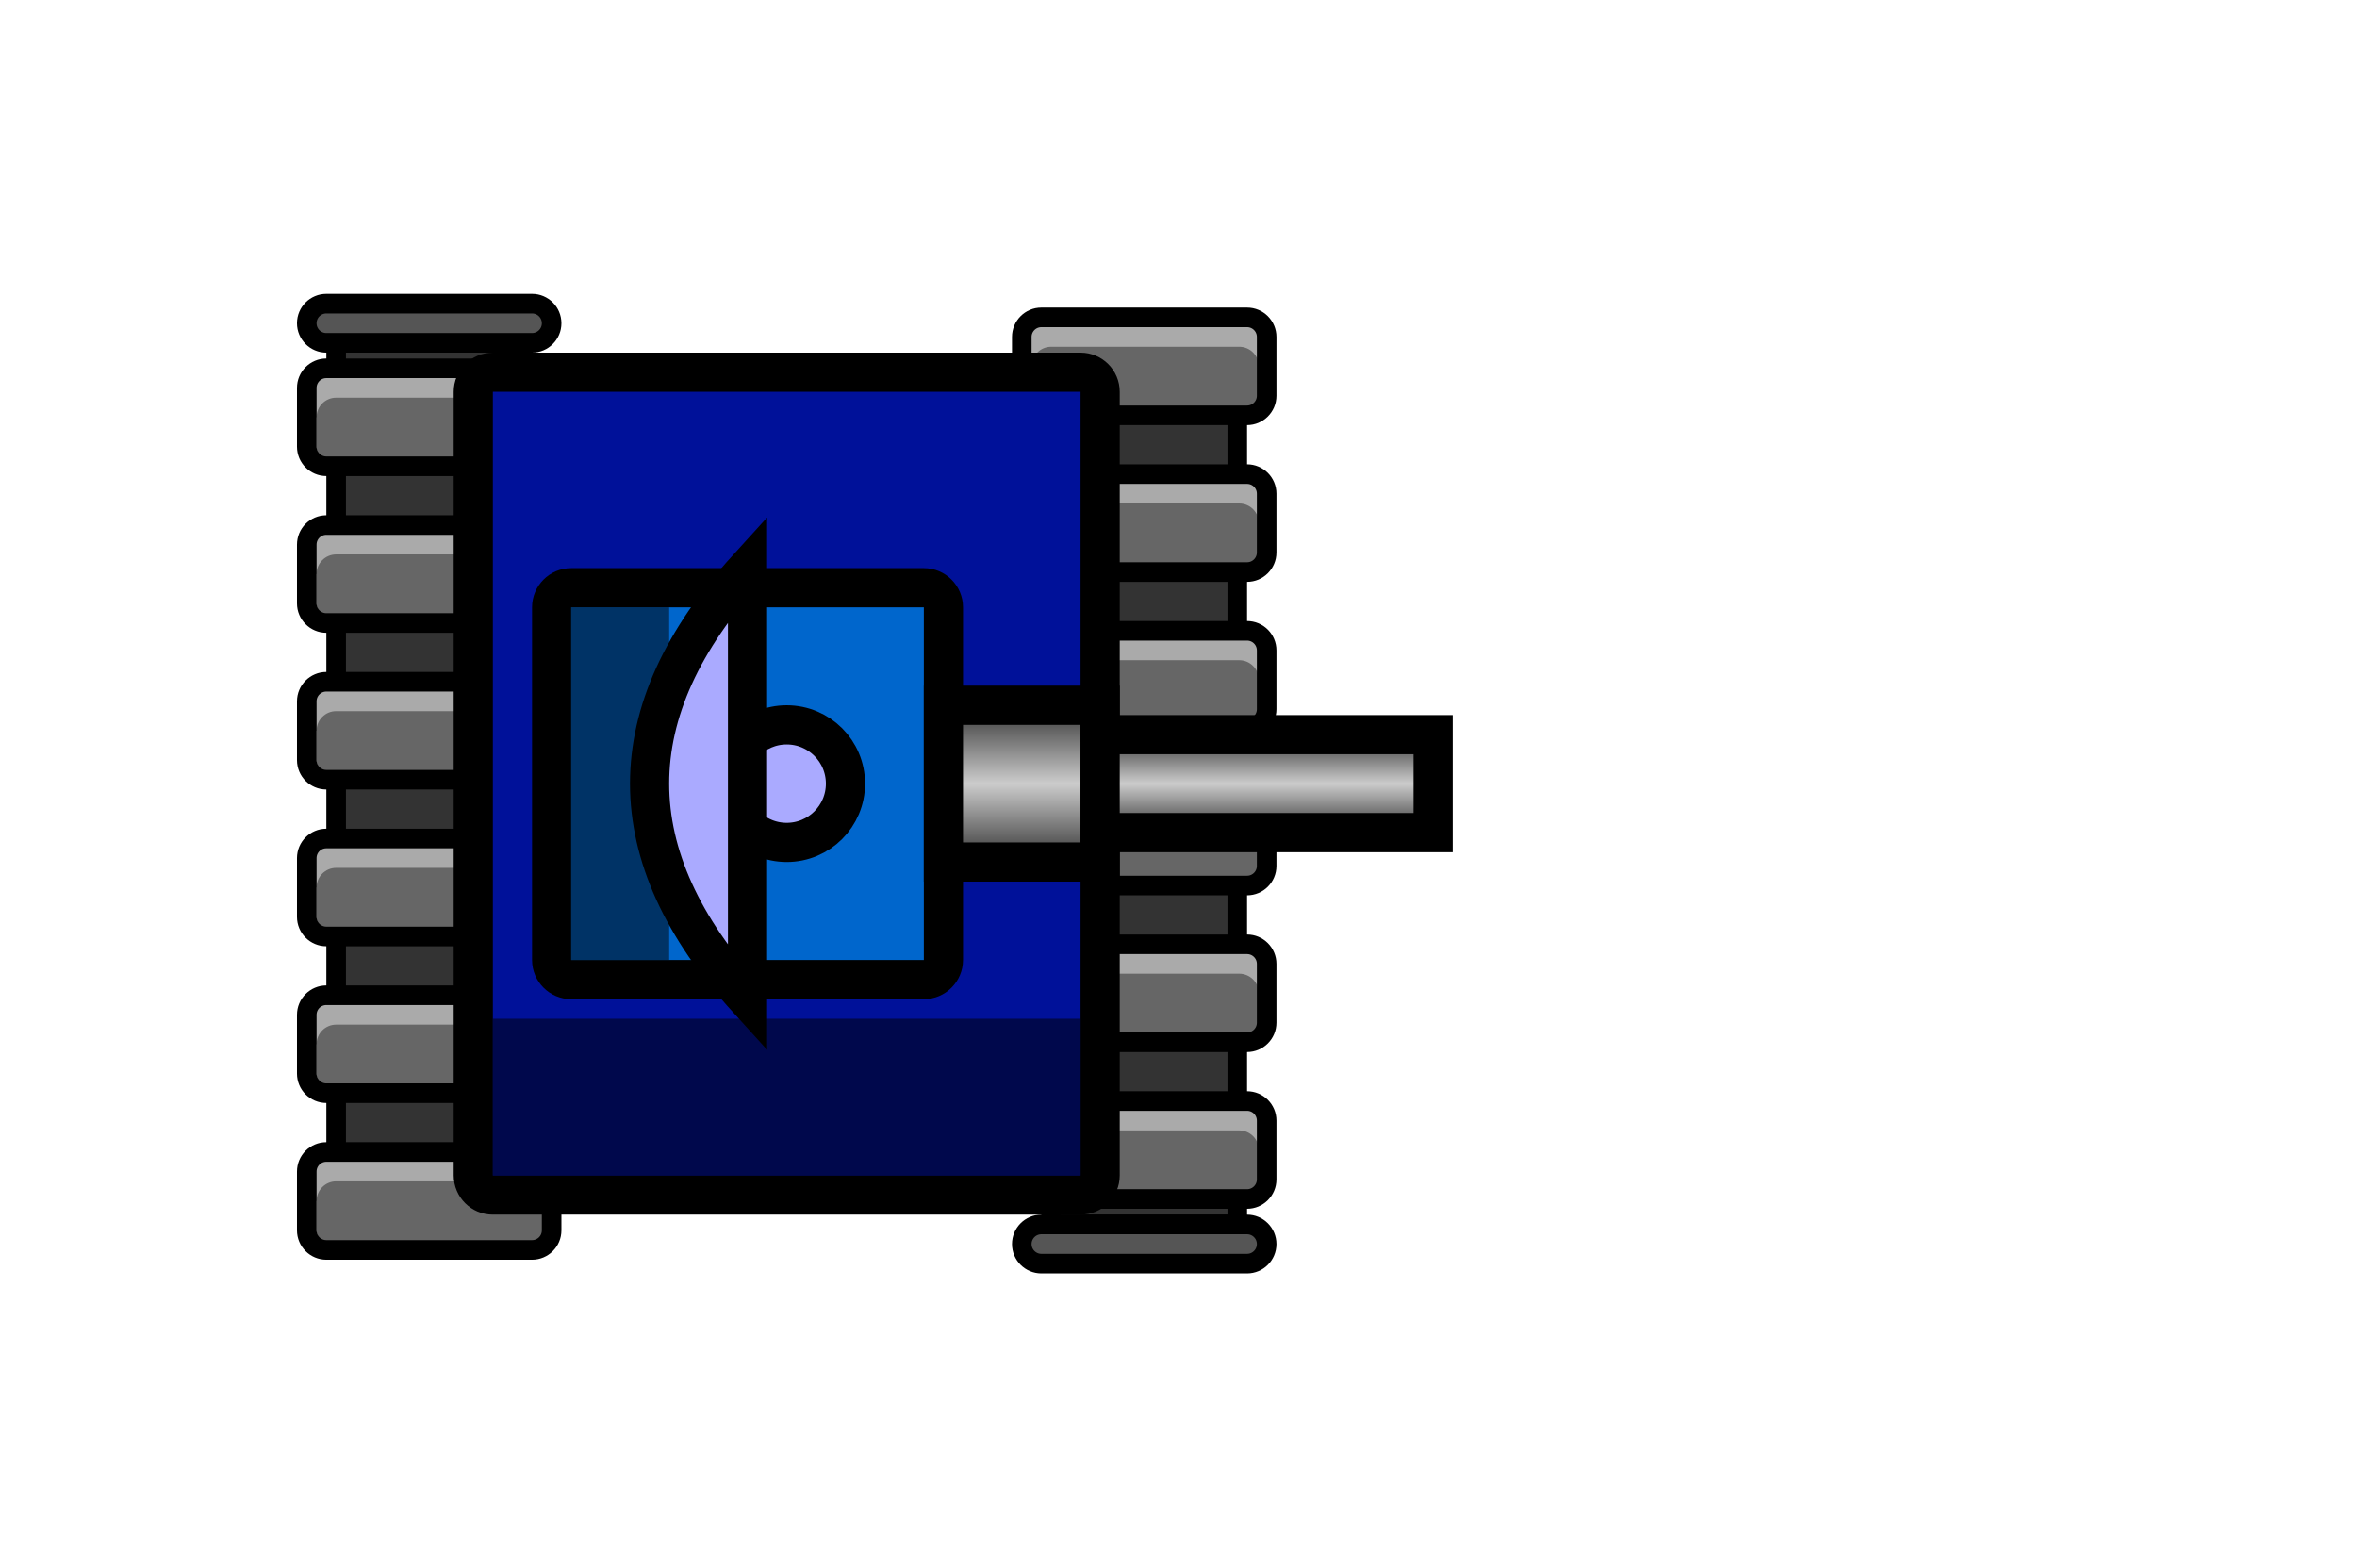
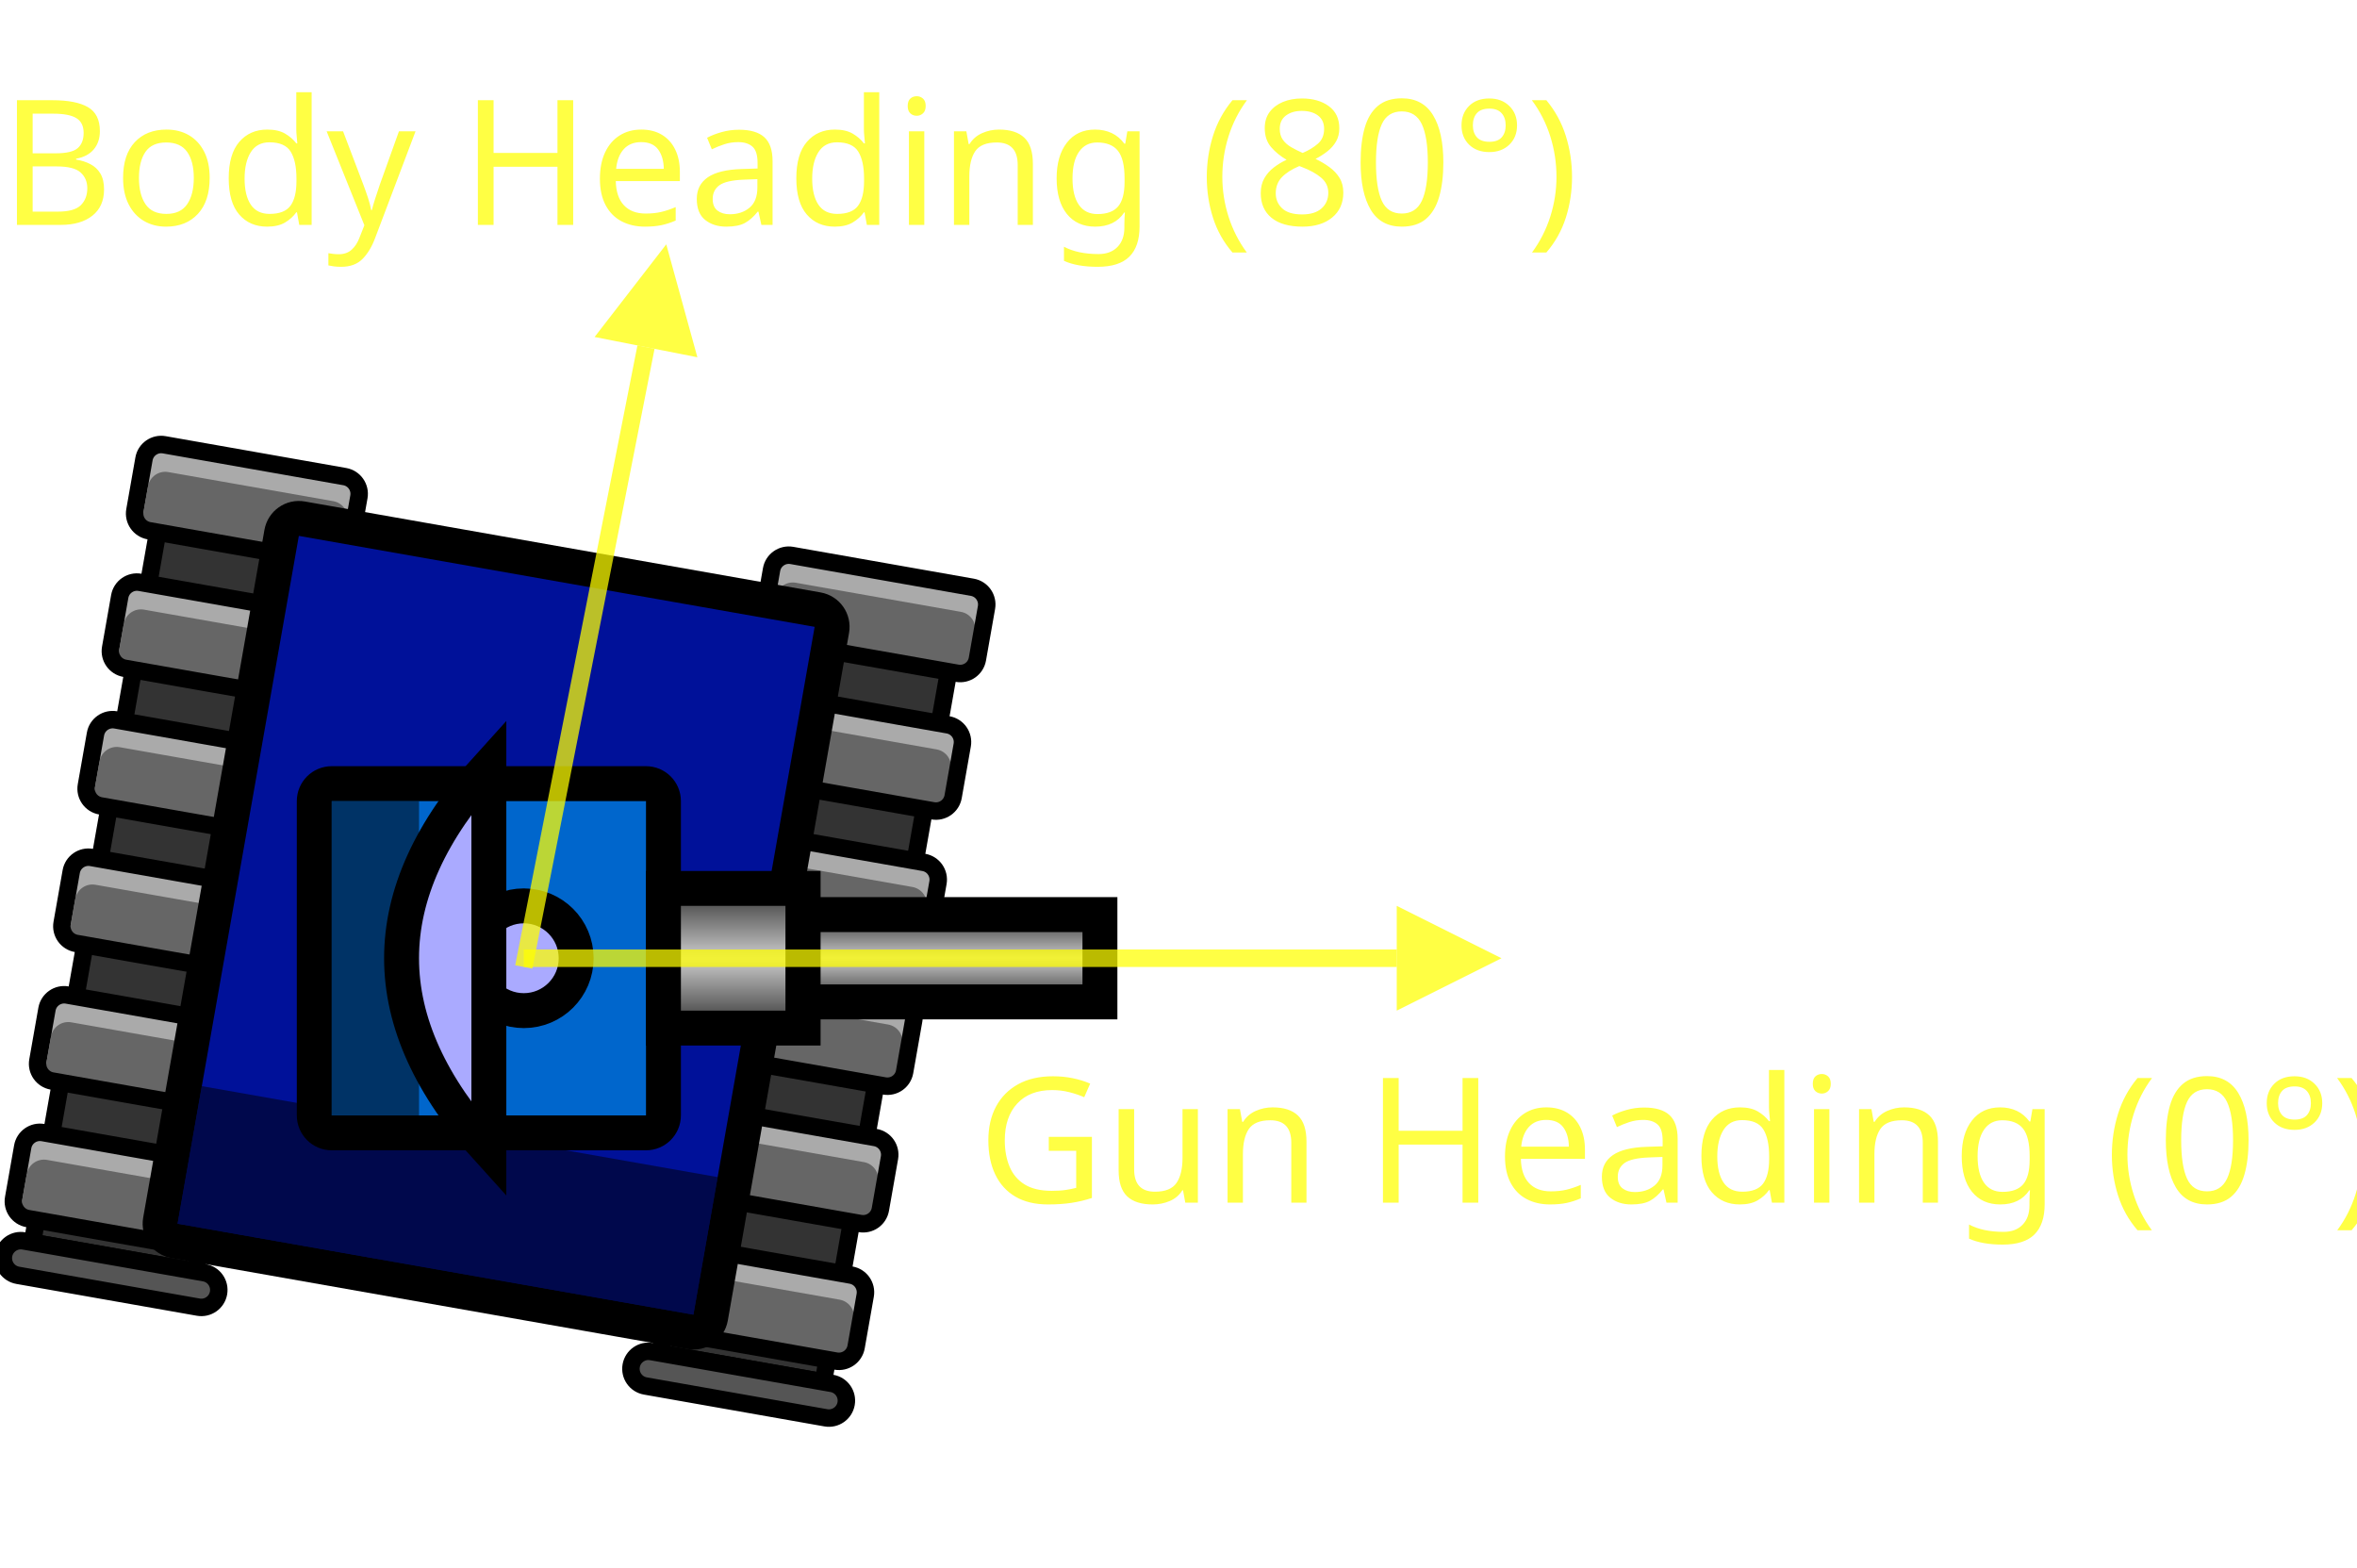
- <svg xmlns="http://www.w3.org/2000/svg" xmlns:xlink="http://www.w3.org/1999/xlink" version="1.1" width="188" height="125" viewBox="0 0 1200 800">
+ <svg xmlns="http://www.w3.org/2000/svg" xmlns:xlink="http://www.w3.org/1999/xlink" version="1.1" width="188" height="125" viewBox="0 0 1350 800">
  <style>
    .text { font: 100px sans-serif; }
  </style>
  <g>
    <use xlink:href="#tank" />
  </g>
  <defs>
-     <symbol id="arrow-head">
-       <path d="M 0,30 70,0 50,30 70,60 z" fill="yellow" />
-     </symbol>
    <symbol id="link0">
      <rect x="5" y="55" width="125" height="25" fill="#aaaaaa" />
      <rect x="10" y="70" width="116" height="35" fill="#666666" rx="10" ry="10" />
      <rect x="5" y="55" width="125" height="50" fill="none" stroke="black" stroke-width="10" rx="10" ry="10" />
    </symbol>
    <symbol id="link30">
      <rect x="5" y="55" width="125" height="25" fill="#939393" />
      <rect x="10" y="70" width="116" height="30" fill="#585858" rx="10" ry="10" />
      <rect x="5" y="55" width="125" height="42" fill="none" stroke="black" stroke-width="10" rx="10" ry="10" />
    </symbol>
    <symbol id="link60">
      <rect x="5" y="55" width="125" height="20" fill="#555555" />
      <rect x="5" y="55" width="125" height="20" fill="none" stroke="black" stroke-width="10" rx="10" ry="10" />
    </symbol>
    <symbol id="main-track">
      <rect x="20" y="75" width="95" height="450" fill="#333333" stroke="black" stroke-width="10" />
    </symbol>
-     <symbol id="track2">
-       <use xlink:href="#main-track" x="0" y="0" />
-       <use xlink:href="#link60" x="0" y="0" />
-       <use xlink:href="#link0" x="0" y="33" />
-       <use xlink:href="#link0" x="0" y="113" />
-       <use xlink:href="#link0" x="0" y="193" />
-       <use xlink:href="#link0" x="0" y="273" />
-       <use xlink:href="#link0" x="0" y="353" />
-       <use xlink:href="#link0" x="0" y="433" />
-     </symbol>
    <symbol id="track3">
      <use xlink:href="#main-track" x="0" y="0" />
      <use xlink:href="#link0" x="0" y="7" />
      <use xlink:href="#link0" x="0" y="87" />
      <use xlink:href="#link0" x="0" y="167" />
      <use xlink:href="#link0" x="0" y="247" />
      <use xlink:href="#link0" x="0" y="327" />
      <use xlink:href="#link0" x="0" y="407" />
      <use xlink:href="#link60" x="0" y="470" />
    </symbol>
    <symbol id="body">
-       <use xlink:href="#track2" x="150" y="100" />
-       <use xlink:href="#track3" x="515" y="100" />
-       <rect x="240" y="190" width="320" height="420" fill="#019" stroke="black" stroke-width="20" rx="10" ry="10" />
-       <rect x="250" y="520" width="300" height="80" fill="black" opacity="0.5" />
+       <use xlink:href="#track3" x="50" y="200" />
+       <use xlink:href="#track3" x="415" y="200" />
+       <rect x="140" y="290" width="320" height="420" fill="#019" stroke="black" stroke-width="20" rx="10" ry="10" />
+       <rect x="150" y="620" width="300" height="80" fill="black" opacity="0.5" />
    </symbol>
    <symbol id="turret">
-       <rect x="300" y="320" width="200" height="200" fill="#06C" stroke="black" stroke-width="20" rx="10" ry="10" />
-       <rect x="310" y="460" width="180" height="50" fill="black" opacity="0.5" />
-       <rect x="360" y="240" width="80" height="80" fill="url(#cannon-grad)" stroke="black" stroke-width="20" />
-       <rect x="375" y="70" width="50" height="170" fill="url(#cannon-grad)" stroke="black" stroke-width="20" />
+       <rect x="400" y="420" width="200" height="200" fill="#06C" stroke="black" stroke-width="20" rx="10" ry="10" />
+       <rect x="410" y="560" width="180" height="50" fill="black" opacity="0.5" />
+       <rect x="460" y="340" width="80" height="80" fill="url(#cannon-grad)" stroke="black" stroke-width="20" />
+       <rect x="475" y="170" width="50" height="170" fill="url(#cannon-grad)" stroke="black" stroke-width="20" />
      <linearGradient id="cannon-grad" x1="0%" y1="0%" x2="100%" y2="0%">
        <stop offset="0%" stop-color="#333" />
        <stop offset="50%" stop-color="#CCC" />
        <stop offset="100%" stop-color="#333" />
      </linearGradient>
    </symbol>
    <symbol id="radar">
-       <circle cx="400" cy="400" r="30" fill="#AAF" stroke="black" stroke-width="20" />
-       <path d="M 290 420 q 110 100 220 0 z" fill="#AAF" stroke="black" stroke-width="20" />
+       <circle cx="500" cy="500" r="30" fill="#AAF" stroke="black" stroke-width="20" />
+       <path d="M 390 520 q 110 100 220 0 z" fill="#AAF" stroke="black" stroke-width="20" />
    </symbol>
    <symbol id="tank">
-       <use xlink:href="#body" transform="rotate(0,400,400)" />
+       <use xlink:href="#body" transform="rotate(10,400,400)" />
      <use xlink:href="#turret" transform="rotate(90,400,400)" />
      <use xlink:href="#radar" transform="rotate(90,400,400)" />
-       <use xlink:href="#lines" />
+       <use xlink:href="#arrows-with-label" />
+     </symbol>
+     <marker id="arrow-head" markerWidth="20" markerHeight="20" refX="6" refY="3" orient="auto">
+       <polygon points="6 0, 12 3, 6 6" fill="#FF0B" />
+     </marker>
+     <symbol id="arrows-with-label">
+       <line x1="300" y1="505" x2="370" y2="150" stroke="#FF0B" stroke-width="10" marker-end="url(#arrow-head)" />
+       <text x="0" y="80" class="text" fill="#FF0B">Body Heading (80°)</text>
+       <line x1="300" y1="500" x2="800" y2="500" stroke="#FF0B" stroke-width="10" marker-end="url(#arrow-head)" />
+       <text x="560" y="640" class="text" fill="#FF0B">Gun Heading (0°)</text>
    </symbol>
  </defs>
</svg>
